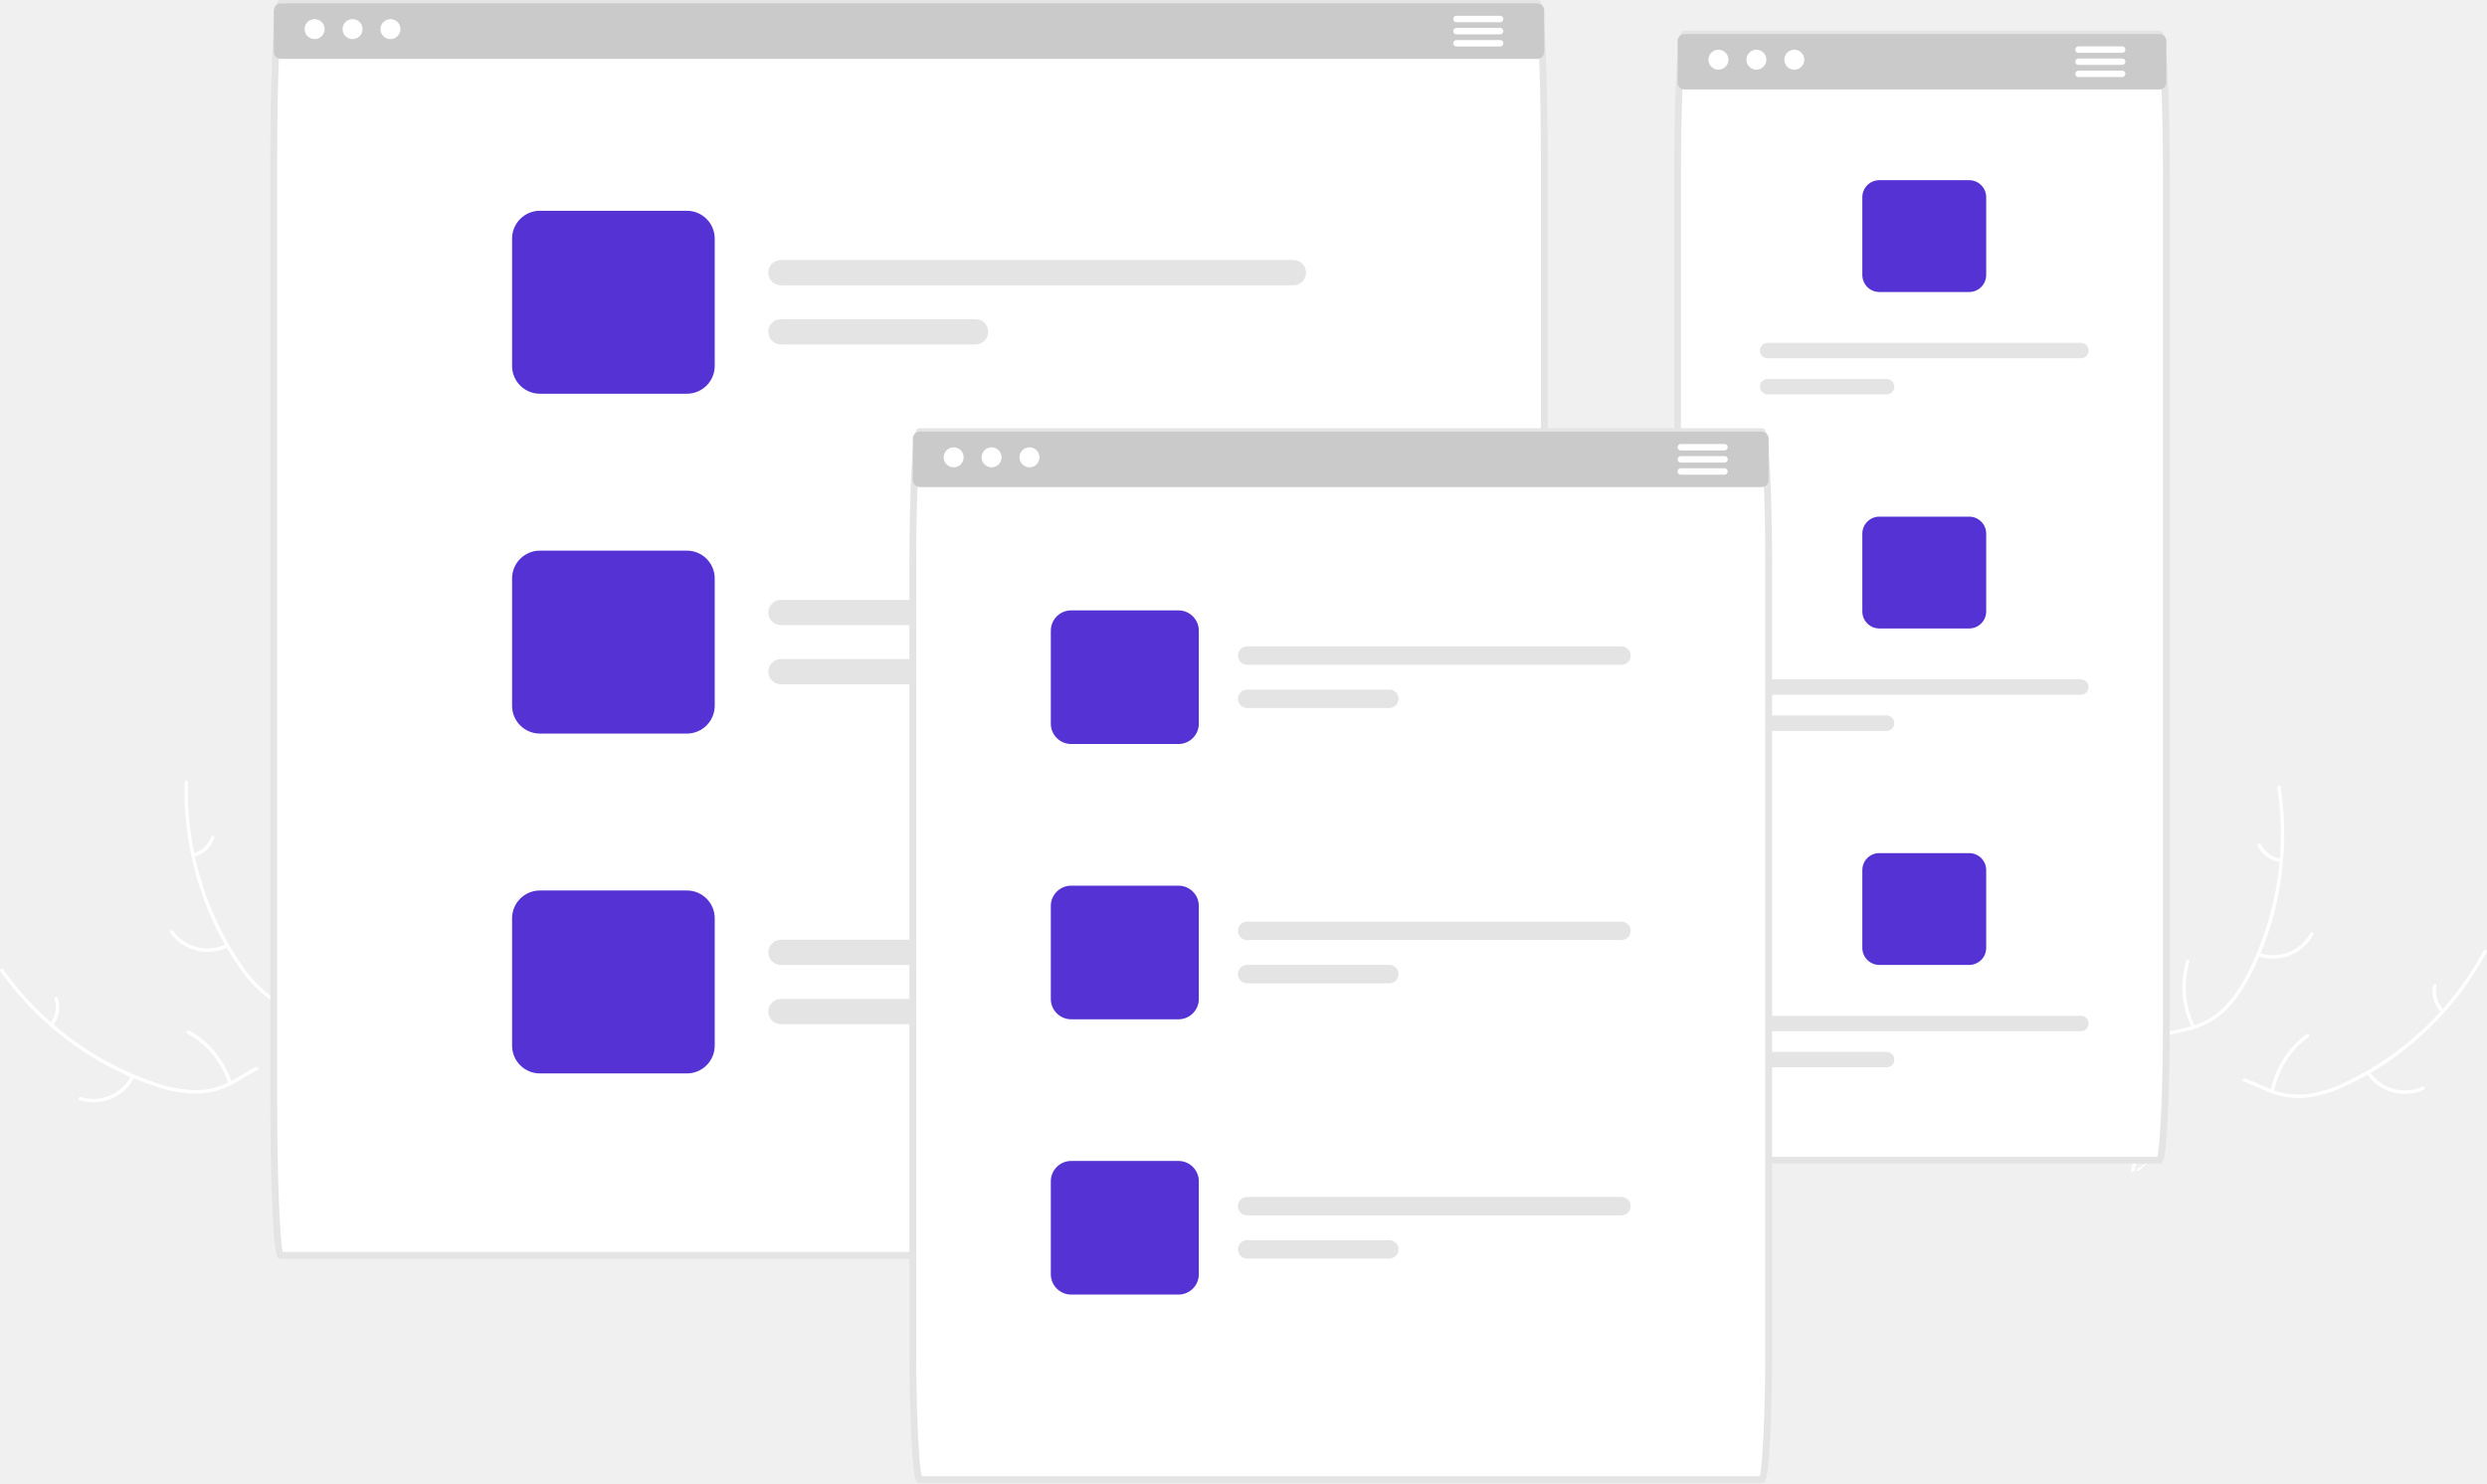
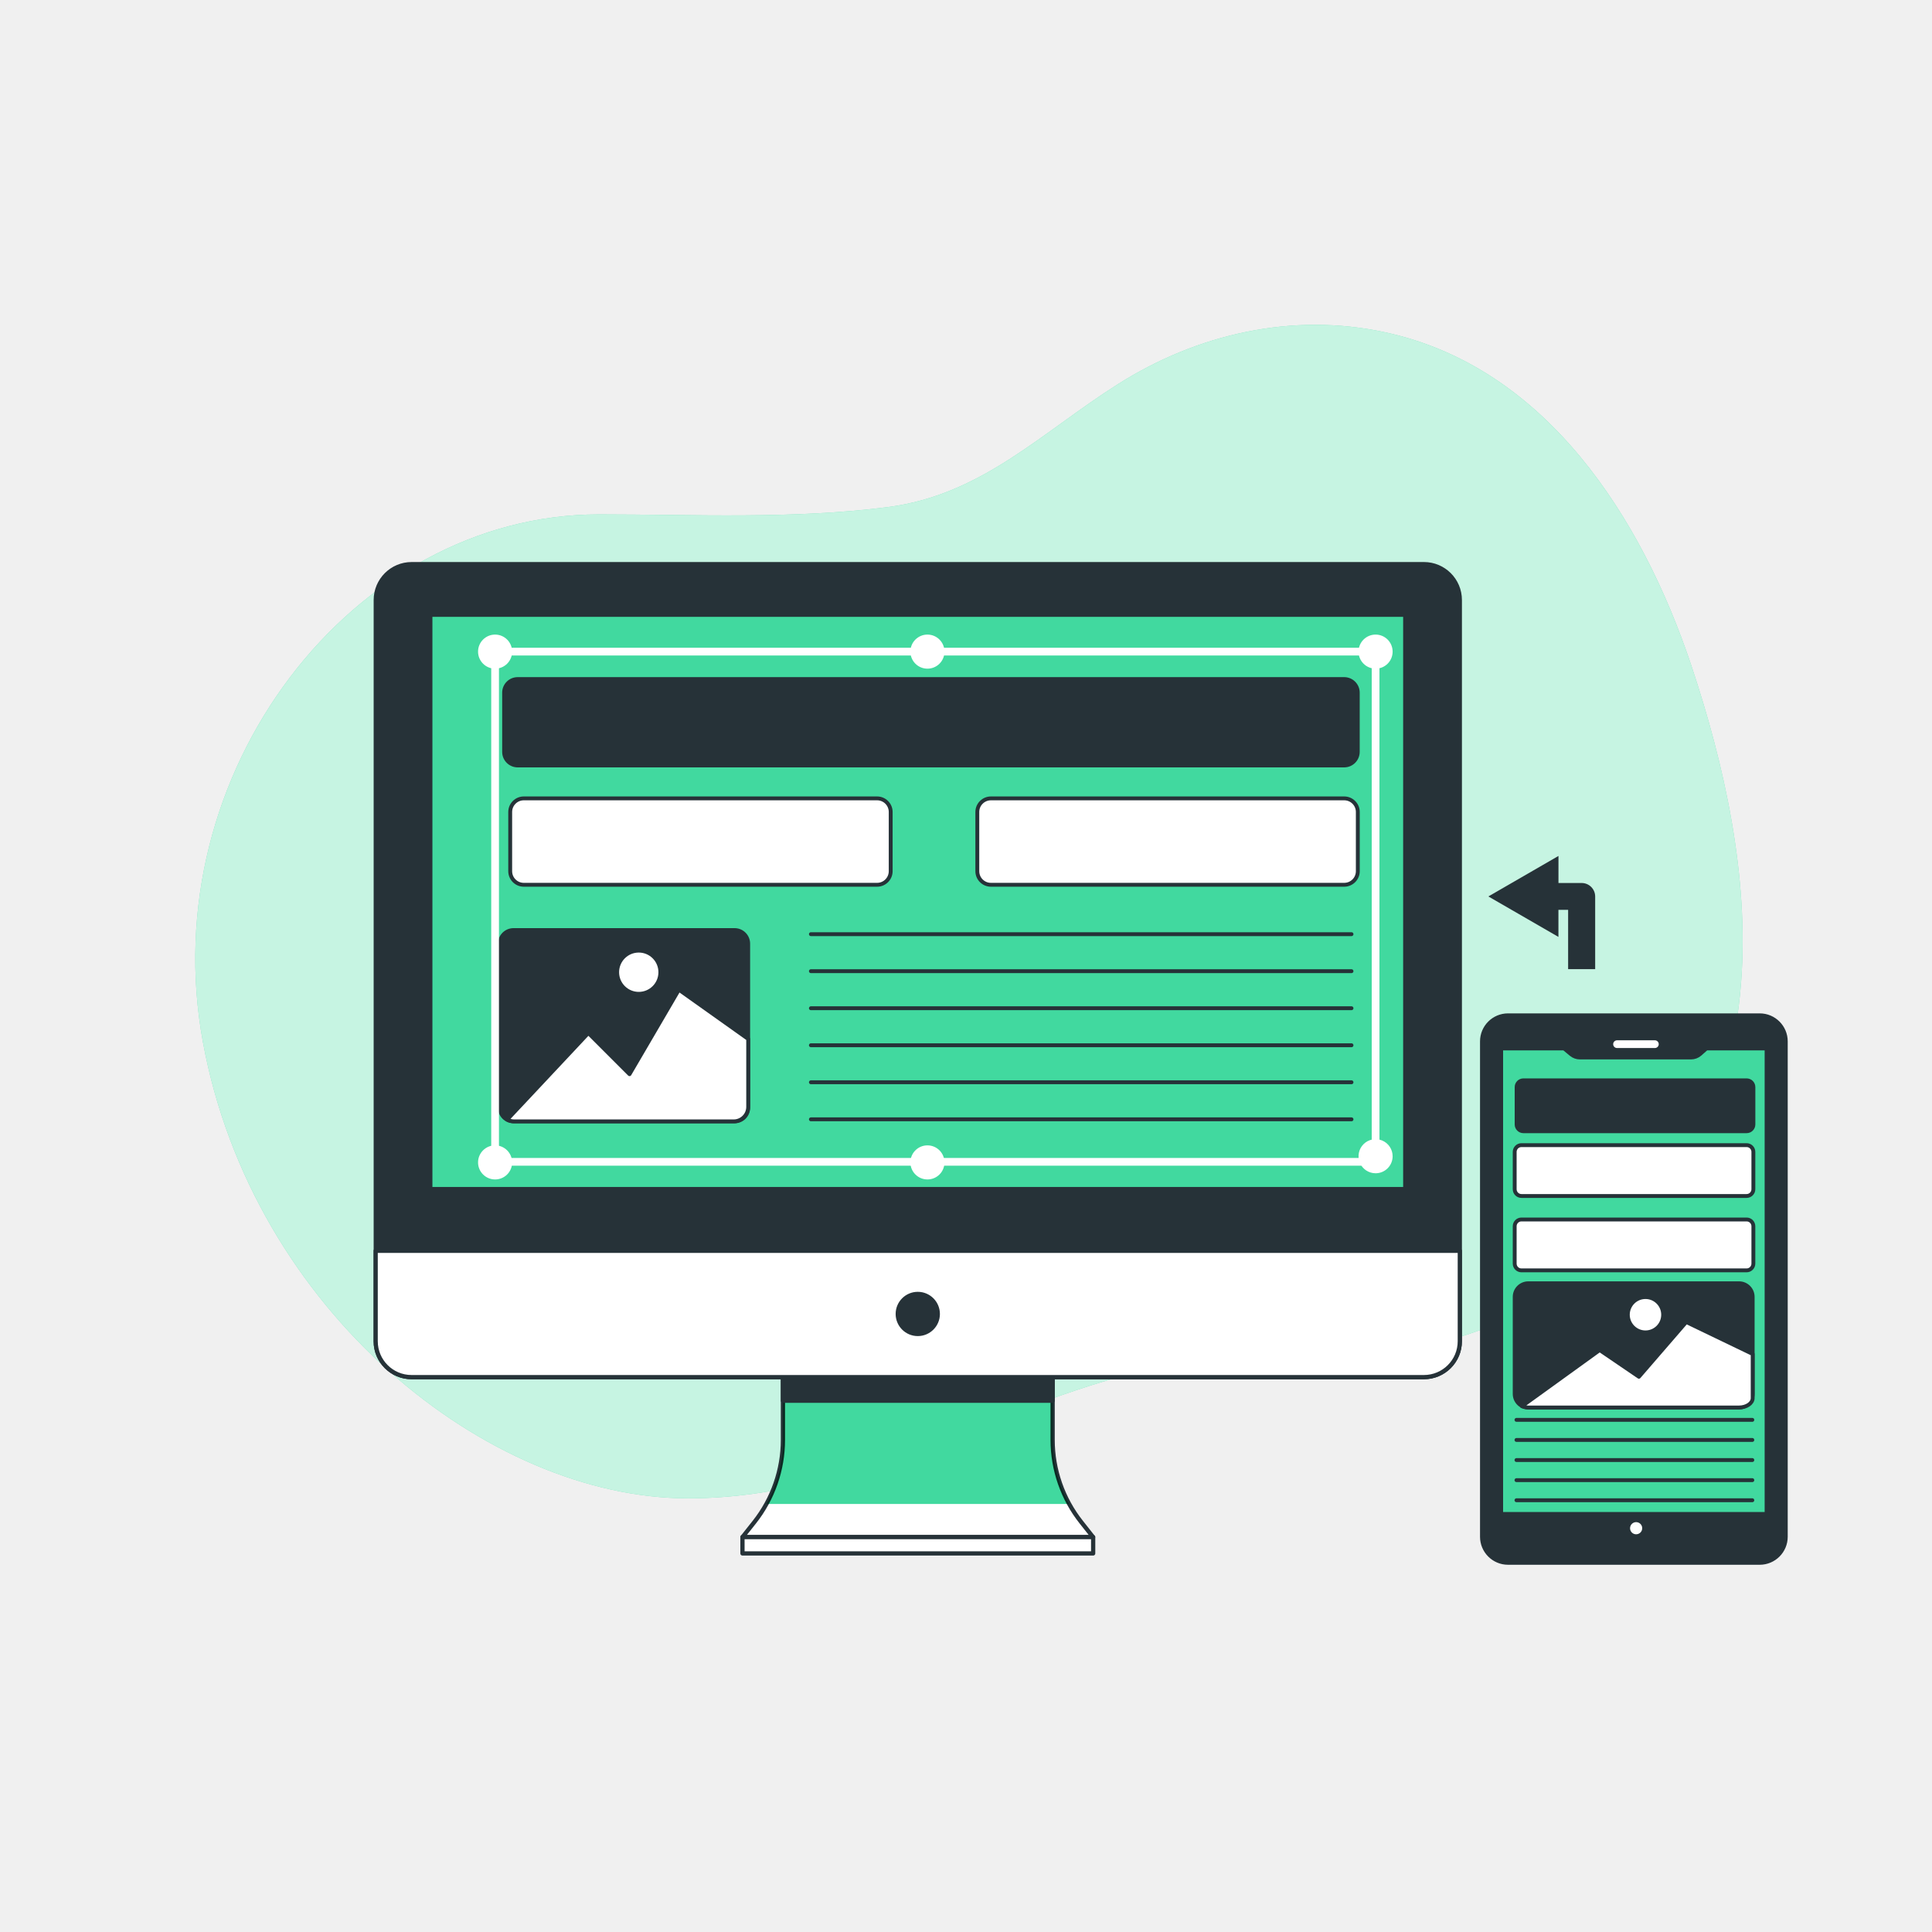
- <svg xmlns="http://www.w3.org/2000/svg" data-name="Layer 1" width="731.662" height="436.38" viewBox="0 0 731.662 436.38">
-   <path d="M277.281,566.582c-21.535-7.834-40.23-26.574-42.601-49.367a105.583,105.583,0,0,0,70.661,16.18c9.531-1.236,20.003-3.603,28.159,1.481,5.075,3.163,8.226,8.78,9.671,14.583,1.445,5.803,1.38,11.861,1.306,17.841l.671,1.334C322.652,573,298.816,574.416,277.281,566.582Z" transform="translate(-234.1692 -231.8101)" fill="#f0f0f0" />
-   <path d="M235.147,517.101a90.245,90.245,0,0,0,44.499,33.208,38.862,38.862,0,0,0,11.96,2.286,22.289,22.289,0,0,0,11.315-3.096c3.234-1.823,6.331-4.061,9.951-5.066a13.648,13.648,0,0,1,11.009,1.838c4.061,2.549,6.963,6.406,9.67,10.276,3.006,4.297,6.06,8.807,10.752,11.416.569.316.045,1.18-.523.864-8.164-4.538-11.186-14.165-18.135-20.017-3.242-2.731-7.327-4.501-11.612-3.619-3.747.772-6.942,3.078-10.201,4.951a23.784,23.784,0,0,1-10.951,3.439,35.927,35.927,0,0,1-12.004-1.818,87.554,87.554,0,0,1-24.508-12.173,91.845,91.845,0,0,1-22.111-22.007c-.375-.529.515-1.008.888-.482Z" transform="translate(-234.1692 -231.8101)" fill="#fff" />
-   <path d="M273.749,548.68a13.54,13.54,0,0,1-16.126,6.879c-.62-.195-.346-1.167.274-.972a12.537,12.537,0,0,0,14.988-6.43c.288-.583,1.15-.057.864.523Z" transform="translate(-234.1692 -231.8101)" fill="#fff" />
-   <path d="M301.403,550.64a26.097,26.097,0,0,0-12.048-14.715c-.567-.318-.044-1.182.523-.864a27.144,27.144,0,0,1,12.506,15.338c.199.62-.783.858-.981.241Z" transform="translate(-234.1692 -231.8101)" fill="#fff" />
-   <path d="M248.941,532.87a7.664,7.664,0,0,0,1.262-7.162c-.207-.617.776-.855.981-.241a8.588,8.588,0,0,1-1.379,7.926.522.522,0,0,1-.693.171.508.508,0,0,1-.171-.693Z" transform="translate(-234.1692 -231.8101)" fill="#fff" />
-   <path d="M289.032,461.845c.14.382.28.764.428,1.148a100.932,100.932,0,0,0,6.94,14.829c.204.37.416.743.63,1.106a106.405,106.405,0,0,0,25.675,29.588,103.332,103.332,0,0,0,13.011,8.787c6.289,3.583,13.393,6.968,17.995,12.263a17.726,17.726,0,0,1,1.353,1.727l-8.342,36.418c-.06.073-.113.149-.173.222l-.267,1.469c-.244-.117-.495-.244-.739-.362-.142-.068-.282-.143-.424-.211-.094-.048-.188-.096-.276-.133-.031-.016-.063-.032-.086-.046-.088-.038-.165-.082-.244-.117q-2.105-1.059-4.203-2.152c-.008-.002-.008-.002-.015-.012a151.935,151.935,0,0,1-29.866-19.958c-.269-.237-.547-.475-.813-.728a98.602,98.602,0,0,1-11.118-11.633,87.173,87.173,0,0,1-5.177-7.141,72.487,72.487,0,0,1-9.195-20.715c-3.905-14.642-3.083-30.369,4.327-43.363C288.646,462.5,288.834,462.175,289.032,461.845Z" transform="translate(-234.1692 -231.8101)" fill="#f0f0f0" />
-   <path d="M289.476,462.033A90.245,90.245,0,0,0,305.012,515.339a38.863,38.863,0,0,0,8.173,9.026,22.289,22.289,0,0,0,10.898,4.341c3.679.492,7.5.569,10.996,1.946a13.648,13.648,0,0,1,7.684,8.096c1.707,4.48,1.703,9.307,1.534,14.027-.187,5.24-.464,10.681,1.712,15.588.264.595-.674.969-.938.375-3.786-8.539-.404-18.045-2.428-26.901-.945-4.132-3.141-8.005-7.093-9.881-3.456-1.64-7.396-1.723-11.126-2.188a23.785,23.785,0,0,1-10.814-3.847,35.928,35.928,0,0,1-8.49-8.678,87.554,87.554,0,0,1-12.239-24.475,91.845,91.845,0,0,1-4.404-30.884c.019-.648,1.018-.495.999.149Z" transform="translate(-234.1692 -231.8101)" fill="#fff" />
-   <path d="M301.285,510.487a13.54,13.54,0,0,1-17.018-4.216c-.378-.529.426-1.141.804-.611a12.537,12.537,0,0,0,15.838,3.89c.581-.292.952.647.375.938Z" transform="translate(-234.1692 -231.8101)" fill="#fff" />
-   <path d="M322.185,528.702a26.097,26.097,0,0,0-.76-19.003c-.262-.596.676-.97.938-.375a27.144,27.144,0,0,1,.751,19.776c-.215.615-1.142.214-.928-.398Z" transform="translate(-234.1692 -231.8101)" fill="#fff" />
-   <path d="M290.996,482.928a7.664,7.664,0,0,0,5.32-4.958c.207-.617,1.134-.215.928.398a8.588,8.588,0,0,1-5.873,5.498.522.522,0,0,1-.656-.281.508.508,0,0,1,.281-.656Z" transform="translate(-234.1692 -231.8101)" fill="#fff" />
-   <path d="M929.098,565.83c20.409-10.422,36.658-31.318,36.21-54.229A105.583,105.583,0,0,1,897.171,536.343c-9.611-.055-20.294-1.117-27.764,4.931-4.648,3.763-7.084,9.724-7.805,15.661-.721,5.937.088,11.94.897,17.866l-.502,1.406C884.859,577.776,908.689,576.252,929.098,565.83Z" transform="translate(-234.1692 -231.8101)" fill="#f0f0f0" />
-   <path d="M964.83,511.545a90.245,90.245,0,0,1-40.079,38.426,38.863,38.863,0,0,1-11.588,3.739,22.289,22.289,0,0,1-11.61-1.681c-3.433-1.411-6.782-3.253-10.499-3.805a13.648,13.648,0,0,0-10.7,3.177c-3.716,3.029-6.123,7.213-8.334,11.386-2.455,4.634-4.931,9.485-9.267,12.651-.525.384.1,1.176.625.793,7.544-5.507,9.36-15.432,15.537-22.094,2.882-3.109,6.719-5.367,11.08-5.019,3.813.305,7.268,2.201,10.732,3.66a23.784,23.784,0,0,0,11.291,2.067,35.928,35.928,0,0,0,11.689-3.279,87.554,87.554,0,0,0,22.825-15.094,91.845,91.845,0,0,0,19.238-24.558c.307-.571-.635-.937-.94-.37Z" transform="translate(-234.1692 -231.8101)" fill="#fff" />
-   <path d="M930.403,547.629a13.54,13.54,0,0,0,16.85,4.845c.591-.27.2-1.201-.392-.931a12.537,12.537,0,0,1-15.664-4.539c-.357-.543-1.148.085-.793.625Z" transform="translate(-234.1692 -231.8101)" fill="#fff" />
-   <path d="M903.199,552.974a26.097,26.097,0,0,1,10.148-16.085c.524-.385-.102-1.178-.625-.793a27.144,27.144,0,0,0-10.526,16.759c-.121.64.883.755,1.003.119Z" transform="translate(-234.1692 -231.8101)" fill="#fff" />
-   <path d="M953.079,528.89a7.664,7.664,0,0,1-2.133-6.952c.129-.638-.875-.753-1.003-.119a8.588,8.588,0,0,0,2.343,7.697.522.522,0,0,0,.709.084.508.508,0,0,0,.084-.709Z" transform="translate(-234.1692 -231.8101)" fill="#fff" />
-   <path d="M904.561,463.331c-.092.396-.184.792-.284,1.192a100.932,100.932,0,0,1-5.064,15.57c-.157.393-.321.788-.489,1.175a106.405,106.405,0,0,1-21.844,32.52,103.332,103.332,0,0,1-11.832,10.32c-5.801,4.329-12.435,8.561-16.351,14.382a17.728,17.728,0,0,0-1.131,1.88l12.755,35.117c.069.065.13.134.199.199l.445,1.425c.228-.147.461-.303.689-.45.133-.084.262-.177.395-.261.087-.059.175-.118.257-.166.029-.019.058-.039.079-.056.082-.048.154-.101.228-.147q1.959-1.31,3.907-2.652c.008-.003.008-.003.013-.014a151.936,151.936,0,0,0,27.186-23.478c.238-.268.485-.539.717-.823a98.603,98.603,0,0,0,9.603-12.911,87.168,87.168,0,0,0,4.26-7.723,72.487,72.487,0,0,0,6.579-21.688c2.075-15.01-.673-30.518-9.624-42.503C905.025,463.934,904.798,463.635,904.561,463.331Z" transform="translate(-234.1692 -231.8101)" fill="#f0f0f0" />
-   <path d="M904.144,463.572a90.245,90.245,0,0,1-8.866,54.812,38.863,38.863,0,0,1-7.002,9.962,22.289,22.289,0,0,1-10.282,5.648c-3.591.94-7.373,1.486-10.673,3.283a13.648,13.648,0,0,0-6.631,8.979c-1.144,4.656-.546,9.446.201,14.109.83,5.178,1.773,10.543.217,15.681-.189.623.788.879.977.257,2.708-8.939-1.817-17.957-.897-26.995.43-4.217,2.133-8.331,5.825-10.678,3.229-2.052,7.128-2.619,10.772-3.539a23.784,23.784,0,0,0,10.259-5.147,35.928,35.928,0,0,0,7.359-9.656,87.554,87.554,0,0,0,9.137-25.794,91.845,91.845,0,0,0,.575-31.191c-.099-.641-1.071-.366-.973.271Z" transform="translate(-234.1692 -231.8101)" fill="#fff" />
-   <path d="M898.381,513.111a13.54,13.54,0,0,0,16.371-6.276c.31-.571-.563-1.08-.873-.508a12.537,12.537,0,0,1-15.24,5.807c-.612-.218-.866.759-.257.977Z" transform="translate(-234.1692 -231.8101)" fill="#fff" />
-   <path d="M879.878,533.757a26.097,26.097,0,0,1-1.581-18.953c.186-.623-.791-.88-.977-.257a27.144,27.144,0,0,0,1.685,19.719c.289.584,1.159.072.872-.509Z" transform="translate(-234.1692 -231.8101)" fill="#fff" />
-   <path d="M905.204,484.496a7.664,7.664,0,0,1-5.889-4.267c-.281-.587-1.152-.074-.872.509a8.588,8.588,0,0,0,6.504,4.735.522.522,0,0,0,.617-.36.508.508,0,0,0-.36-.617Z" transform="translate(-234.1692 -231.8101)" fill="#fff" />
-   <path d="M871.498,246.81h-143.79v9.25a2.04,2.04,0,0,0,.46,1.3c-.29,7.23-.46,16.46-.46,26.49v247.3c0,23.18.93,42.04,2.07,42.04h139.65c1.14,0,2.07-18.86,2.07-42.04v-247.3c0-10.03-.17-19.26-.46-26.49a2.039,2.039,0,0,0,.46-1.3Z" transform="translate(-234.1692 -231.8101)" fill="#fff" />
-   <path d="M869.429,574.19H729.779c-1.088,0-1.807,0-2.461-13.278-.393-7.968-.609-18.538-.609-29.762V283.85c0-9.694.164-19.116.461-26.53.186-4.452.399-8.018.633-10.6.459-5.056.896-5.91,1.976-5.91h139.65c1.079,0,1.516.854,1.976,5.91.235,2.592.448,6.158.633,10.598l0.0.002c.297,7.407.461,16.829.461,26.53V531.15c0,11.224-.216,21.794-.609,29.762C871.236,574.19,870.517,574.19,869.429,574.19Zm-139.082-2H868.86c.724-2.733,1.638-17.57,1.638-41.04V283.85c0-9.675-.163-19.068-.459-26.448h-0c-.184-4.408-.395-7.941-.626-10.501a28.884,28.884,0,0,0-.562-4.09H730.356a28.896,28.896,0,0,0-.562,4.09c-.231,2.55-.442,6.083-.627,10.501-.296,7.387-.459,16.78-.459,26.448V531.15C728.708,554.619,729.623,569.457,730.347,572.19Z" transform="translate(-234.1692 -231.8101)" fill="#e4e4e4" />
-   <path d="M869.429,241.81H729.779a2.074,2.074,0,0,0-2.07,2.07v12.18a2.04,2.04,0,0,0,.46,1.3,2.079,2.079,0,0,0,1.61.77h139.65a2.08,2.08,0,0,0,1.61-.77,2.039,2.039,0,0,0,.46-1.3v-12.18A2.074,2.074,0,0,0,869.429,241.81Z" transform="translate(-234.1692 -231.8101)" fill="#cacaca" />
-   <circle id="b800b2fc-3bcc-4a40-9972-a80335d602c8" data-name="Ellipse 90" cx="505.559" cy="17.565" r="2.94" fill="#fff" />
-   <circle id="fa63cc97-e384-451c-9b8c-3b6845b8b0f6" data-name="Ellipse 91" cx="516.717" cy="17.565" r="2.94" fill="#fff" />
-   <circle id="beaeadfc-8efd-4e6c-adaf-945ac9d4d623" data-name="Ellipse 92" cx="527.875" cy="17.565" r="2.94" fill="#fff" />
-   <path d="M858.498,245.45H845.648a.956.956,0,0,0-.95.95.801.801,0,0,0,.1.41.943.943,0,0,0,.85.54h12.85a.948.948,0,0,0,.86-.54.914.914,0,0,0,.09-.41A.95.95,0,0,0,858.498,245.45Z" transform="translate(-234.1692 -231.8101)" fill="#fff" />
-   <path d="M858.498,249.02H845.648a.95.95,0,0,0,0,1.9h12.85a.95.95,0,1,0,0-1.9Z" transform="translate(-234.1692 -231.8101)" fill="#fff" />
-   <path d="M858.498,252.59H845.648a.95.95,0,0,0,0,1.9h12.85a.95.95,0,1,0,0-1.9Z" transform="translate(-234.1692 -231.8101)" fill="#fff" />
-   <path d="M813.498,284.83H787.058a5.002,5.002,0,0,0-5,5v22.9a5.008,5.008,0,0,0,5,5h26.44a5.015,5.015,0,0,0,5-5v-22.9A5.008,5.008,0,0,0,813.498,284.83Z" transform="translate(-234.1692 -231.8101)" fill="#5432D3" />
-   <path d="M846.349,332.69h-92.15a2.27,2.27,0,1,0,0,4.54h92.15a2.27,2.27,0,1,0,0-4.54Z" transform="translate(-234.1692 -231.8101)" fill="#e4e4e4" />
-   <path d="M789.199,343.33h-35a2.27,2.27,0,1,0,0,4.54h35a2.27,2.27,0,1,0,0-4.54Z" transform="translate(-234.1692 -231.8101)" fill="#e4e4e4" />
-   <path d="M813.498,383.83H787.058a5.002,5.002,0,0,0-5,5v22.9a5.008,5.008,0,0,0,5,5h26.44a5.015,5.015,0,0,0,5-5v-22.9A5.008,5.008,0,0,0,813.498,383.83Z" transform="translate(-234.1692 -231.8101)" fill="#5432D3" />
-   <path d="M846.349,431.69h-92.15a2.27,2.27,0,1,0,0,4.54h92.15a2.27,2.27,0,1,0,0-4.54Z" transform="translate(-234.1692 -231.8101)" fill="#e4e4e4" />
-   <path d="M789.199,442.33h-35a2.27,2.27,0,1,0,0,4.54h35a2.27,2.27,0,1,0,0-4.54Z" transform="translate(-234.1692 -231.8101)" fill="#e4e4e4" />
-   <path d="M813.498,482.83H787.058a5.002,5.002,0,0,0-5,5v22.9a5.008,5.008,0,0,0,5,5h26.44a5.015,5.015,0,0,0,5-5v-22.9A5.008,5.008,0,0,0,813.498,482.83Z" transform="translate(-234.1692 -231.8101)" fill="#5432D3" />
-   <path d="M846.349,530.69h-92.15a2.27,2.27,0,1,0,0,4.54h92.15a2.27,2.27,0,1,0,0-4.54Z" transform="translate(-234.1692 -231.8101)" fill="#e4e4e4" />
-   <path d="M789.199,541.33h-35a2.27,2.27,0,1,0,0,4.54h35a2.27,2.27,0,1,0,0-4.54Z" transform="translate(-234.1692 -231.8101)" fill="#e4e4e4" />
-   <path d="M688.498,234.88a2.074,2.074,0,0,0-2.07-2.07H316.779a2.074,2.074,0,0,0-2.07,2.07v12.18a2.017,2.017,0,0,0,.53,1.37c-.33,8.27-.53,19.17-.53,31.11v274.91c0,25.78.93,46.74,2.07,46.74h369.65c1.14,0,2.07-20.96,2.07-46.74v-274.91c0-11.94-.2-22.84-.53-31.11a2.016,2.016,0,0,0,.53-1.37Z" transform="translate(-234.1692 -231.8101)" fill="#fff" />
-   <path d="M686.429,602.19H316.779c-1.13,0-1.812,0-2.462-14.658-.392-8.855-.609-20.604-.609-33.082V279.54c0-11.507.189-22.57.531-31.15.657-16.58,1.406-16.58,2.539-16.58h369.65c1.133,0,1.882.003,2.539,16.58h0c.342,8.572.531,19.635.531,31.15V554.45c0,12.479-.216,24.228-.608,33.082C688.241,602.19,687.558,602.19,686.429,602.19Zm-369.066-2H685.845c.818-3.135,1.654-20.74,1.654-45.74V279.54c0-11.489-.188-22.524-.529-31.07v-0c-.416-10.503-.903-13.7-1.135-14.66H317.373c-.233.96-.719,4.156-1.135,14.66-.341,8.555-.529,19.589-.529,31.07V554.45C315.708,579.45,316.544,597.054,317.362,600.19Z" transform="translate(-234.1692 -231.8101)" fill="#e4e4e4" />
-   <path d="M686.429,232.81H316.779a2.074,2.074,0,0,0-2.07,2.07v12.18a2.017,2.017,0,0,0,.53,1.37,2.051,2.051,0,0,0,1.54.7h369.65a2.051,2.051,0,0,0,1.54-.7,2.016,2.016,0,0,0,.53-1.37v-12.18A2.074,2.074,0,0,0,686.429,232.81Z" transform="translate(-234.1692 -231.8101)" fill="#cacaca" />
-   <circle id="b7005a6f-2f7f-4001-b097-d8b6c117468f" data-name="Ellipse 90" cx="92.559" cy="8.565" r="2.94" fill="#fff" />
-   <circle id="a0adf4f5-8105-4330-a35a-c3adb8f4e7bc" data-name="Ellipse 91" cx="103.717" cy="8.565" r="2.94" fill="#fff" />
-   <circle id="a64b73a5-7207-44c1-bcaf-f99ab7b9c6dc" data-name="Ellipse 92" cx="114.875" cy="8.565" r="2.94" fill="#fff" />
-   <path d="M675.498,236.45H662.648a.95.95,0,0,0,0,1.9h12.85a.95.95,0,1,0,0-1.9Z" transform="translate(-234.1692 -231.8101)" fill="#fff" />
-   <path d="M675.498,240.02H662.648a.95.95,0,0,0,0,1.9h12.85a.95.95,0,1,0,0-1.9Z" transform="translate(-234.1692 -231.8101)" fill="#fff" />
-   <path d="M675.498,243.59H662.648a.95.95,0,0,0,0,1.9h12.85a.95.95,0,1,0,0-1.9Z" transform="translate(-234.1692 -231.8101)" fill="#fff" />
-   <path d="M436.259,293.83H392.998a8.19,8.19,0,0,0-8.18,8.18v37.47a8.19,8.19,0,0,0,8.18,8.18h43.26a8.19,8.19,0,0,0,8.18-8.18V302.01A8.19,8.19,0,0,0,436.259,293.83Z" transform="translate(-234.1692 -231.8101)" fill="#5432D3" />
-   <path d="M614.688,308.32H463.909a3.715,3.715,0,0,0,0,7.43H614.688a3.715,3.715,0,0,0,0-7.43Z" transform="translate(-234.1692 -231.8101)" fill="#e4e4e4" />
-   <path d="M521.179,325.73h-57.27a3.715,3.715,0,0,0,0,7.43h57.27a3.715,3.715,0,0,0,0-7.43Z" transform="translate(-234.1692 -231.8101)" fill="#e4e4e4" />
-   <path d="M436.259,393.83H392.998a8.19,8.19,0,0,0-8.18,8.18v37.47a8.19,8.19,0,0,0,8.18,8.18h43.26a8.19,8.19,0,0,0,8.18-8.18V402.01A8.19,8.19,0,0,0,436.259,393.83Z" transform="translate(-234.1692 -231.8101)" fill="#5432D3" />
-   <path d="M614.688,408.32H463.909a3.715,3.715,0,0,0,0,7.43H614.688a3.715,3.715,0,0,0,0-7.43Z" transform="translate(-234.1692 -231.8101)" fill="#e4e4e4" />
-   <path d="M521.179,425.73h-57.27a3.715,3.715,0,0,0,0,7.43h57.27a3.715,3.715,0,0,0,0-7.43Z" transform="translate(-234.1692 -231.8101)" fill="#e4e4e4" />
-   <path d="M436.259,493.83H392.998a8.19,8.19,0,0,0-8.18,8.18v37.47a8.19,8.19,0,0,0,8.18,8.18h43.26a8.19,8.19,0,0,0,8.18-8.18V502.01A8.19,8.19,0,0,0,436.259,493.83Z" transform="translate(-234.1692 -231.8101)" fill="#5432D3" />
-   <path d="M614.688,508.32H463.909a3.715,3.715,0,0,0,0,7.43H614.688a3.715,3.715,0,0,0,0-7.43Z" transform="translate(-234.1692 -231.8101)" fill="#e4e4e4" />
-   <path d="M521.179,525.73h-57.27a3.715,3.715,0,0,0,0,7.43h57.27a3.715,3.715,0,0,0,0-7.43Z" transform="translate(-234.1692 -231.8101)" fill="#e4e4e4" />
-   <path d="M752.431,667.19H504.783c-1.142,0-2.071-17.549-2.071-39.123v-230.134c0-21.574.929-39.123,2.071-39.123H752.431c1.142,0,2.071,17.549,2.071,39.123v230.134C754.502,649.64,753.573,667.19,752.431,667.19Z" transform="translate(-234.1692 -231.8101)" fill="#fff" />
-   <path d="M752.432,668.19H504.783c-1.048,0-1.805,0-2.462-12.418-.393-7.415-.609-17.254-.609-27.705V397.933c0-10.451.216-20.29.609-27.705.657-12.419,1.414-12.419,2.462-12.419H752.432c1.048,0,1.805,0,2.462,12.419.393,7.415.609,17.254.609,27.705V628.066c0,10.451-.216,20.29-.609,27.705C754.236,668.19,753.479,668.19,752.432,668.19Zm-247.095-2h246.542c.718-2.591,1.624-16.394,1.624-38.124V397.933c0-21.73-.906-35.533-1.624-38.124h-246.542c-.718,2.591-1.624,16.394-1.624,38.124V628.066C503.712,649.796,504.618,663.599,505.336,666.19Z" transform="translate(-234.1692 -231.8101)" fill="#e4e4e4" />
-   <path d="M752.431,375.13H504.783a2.073,2.073,0,0,1-2.071-2.071V360.88a2.073,2.073,0,0,1,2.071-2.071H752.431a2.073,2.073,0,0,1,2.071,2.071v12.179A2.073,2.073,0,0,1,752.431,375.13Z" transform="translate(-234.1692 -231.8101)" fill="#cacaca" />
-   <circle id="a9432236-99f6-4733-9920-e312ad95354d" data-name="Ellipse 90" cx="280.559" cy="134.565" r="2.94" fill="#fff" />
-   <circle id="fc8d1cb9-e477-4d66-a241-a00170356ca4" data-name="Ellipse 91" cx="291.717" cy="134.565" r="2.94" fill="#fff" />
-   <circle id="bc1189a4-69b8-41a6-80e2-1e52c3b8abfb" data-name="Ellipse 92" cx="302.875" cy="134.565" r="2.94" fill="#fff" />
-   <path d="M741.499,364.352H728.65a.952.952,0,0,1,0-1.904h12.849a.952.952,0,0,1,0,1.904Z" transform="translate(-234.1692 -231.8101)" fill="#fff" />
-   <path d="M741.499,367.921H728.65a.952.952,0,0,1,0-1.903h12.849a.952.952,0,1,1,0,1.903Z" transform="translate(-234.1692 -231.8101)" fill="#fff" />
-   <path d="M741.499,371.49H728.65a.952.952,0,0,1,0-1.904h12.849a.952.952,0,0,1,0,1.904Z" transform="translate(-234.1692 -231.8101)" fill="#fff" />
-   <path d="M580.882,450.727H549.289a5.981,5.981,0,0,1-5.975-5.975V417.389a5.981,5.981,0,0,1,5.975-5.975h31.593a5.981,5.981,0,0,1,5.975,5.975V444.752A5.981,5.981,0,0,1,580.882,450.727Z" transform="translate(-234.1692 -231.8101)" fill="#5432D3" />
-   <path d="M711.187,427.426H601.077a2.712,2.712,0,0,1,0-5.425H711.187a2.712,2.712,0,0,1,0,5.425Z" transform="translate(-234.1692 -231.8101)" fill="#e4e4e4" />
-   <path d="M642.898,440.14H601.077a2.712,2.712,0,1,1,0-5.425h41.822a2.712,2.712,0,1,1,0,5.425Z" transform="translate(-234.1692 -231.8101)" fill="#e4e4e4" />
-   <path d="M580.882,531.727H549.289a5.981,5.981,0,0,1-5.975-5.975V498.389a5.981,5.981,0,0,1,5.975-5.975h31.593a5.981,5.981,0,0,1,5.975,5.975V525.752A5.981,5.981,0,0,1,580.882,531.727Z" transform="translate(-234.1692 -231.8101)" fill="#5432D3" />
-   <path d="M711.187,508.426H601.077a2.712,2.712,0,0,1,0-5.425H711.187a2.712,2.712,0,0,1,0,5.425Z" transform="translate(-234.1692 -231.8101)" fill="#e4e4e4" />
-   <path d="M642.898,521.14H601.077a2.712,2.712,0,1,1,0-5.425h41.822a2.712,2.712,0,1,1,0,5.425Z" transform="translate(-234.1692 -231.8101)" fill="#e4e4e4" />
-   <path d="M580.882,612.727H549.289a5.981,5.981,0,0,1-5.975-5.975V579.389a5.981,5.981,0,0,1,5.975-5.975h31.593a5.981,5.981,0,0,1,5.975,5.975V606.752A5.981,5.981,0,0,1,580.882,612.727Z" transform="translate(-234.1692 -231.8101)" fill="#5432D3" />
-   <path d="M711.187,589.426H601.077a2.712,2.712,0,1,1,0-5.425H711.187a2.712,2.712,0,1,1,0,5.425Z" transform="translate(-234.1692 -231.8101)" fill="#e4e4e4" />
-   <path d="M642.898,602.14H601.077a2.712,2.712,0,1,1,0-5.425h41.822a2.712,2.712,0,1,1,0,5.425Z" transform="translate(-234.1692 -231.8101)" fill="#e4e4e4" />
+ <svg xmlns="http://www.w3.org/2000/svg" viewBox="0 0 500 500">
+   <defs>
+     <clipPath id="freepik--clip-path--inject-1--inject-49">
+       <path d="M123.3,226.88s-1.69-8.95-1.69-12.09,6-22.74,6-22.74-4.69-6.76-5.08-7.26,0-1.45,1-.72a10.68,10.68,0,0,1,1.93,2.18l-2.66-5.33s0-1.29.92-1,3.19,4.44,3.19,4.44l-2.66-6.05a1.09,1.09,0,0,1,1.68-.75c.77.43,2.92,4.87,2.92,4.87l-.73-4.6s1-1.61,1.94.48c.46,1,2.41,8,2.41,8l3.43-1.72a1.09,1.09,0,0,1,1.44.44h0a1.1,1.1,0,0,1-.24,1.38c-.91.76-2.43,2.06-2.93,2.56a36.41,36.41,0,0,0-2.42,3.14l-1.22,23.24,1.22,10.62Z" style="fill:#fff;stroke:#263238;stroke-linecap:round;stroke-linejoin:round" />
+     </clipPath>
+     <clipPath id="freepik--clip-path-2--inject-1--inject-49">
+       <path d="M136.32,256.28s8.77,9.13,9.06,10.79-20.67,28.7-23.84,31.35-9.74,9.23-9.74,9.23l-19-10.53S115.7,262.3,117,259.4s5-10.91,5-10.91.07-10.21-.43-18.17.3-11.47.72-12.66,4.09-2.1,6.79-1.58,2.37.84,2.37.84,3,14.85,3.14,15.58S136.32,256.28,136.32,256.28Z" style="fill:#fff;stroke:#263238;stroke-linecap:round;stroke-linejoin:round" />
+     </clipPath>
+     <clipPath id="freepik--clip-path-3--inject-1--inject-49">
+       <path d="M128.87,277.22s5.78,9.4,8.52,14.82,6.36,13.39,9.53,13.85,5-4.23,5.18-5.95-2.37-5.06-3.42-12.11-3.3-20.76-3.3-20.76l-2.2-2.56" style="fill:#fff;stroke:#263238;stroke-linecap:round;stroke-linejoin:round" />
+     </clipPath>
+     <clipPath id="freepik--clip-path-4--inject-1--inject-49">
+       <path d="M132.39,221.89l-1-5s.34-.32-2.37-.84-8.39.07-8.82,1.26c-.25.72-1.15,2.89,1.22,5.56A14,14,0,0,1,132.39,221.89Z" style="fill:#fff;stroke:#263238;stroke-linecap:round;stroke-linejoin:round" />
+     </clipPath>
+   </defs>
+   <g id="freepik--background-simple--inject-1--inject-49">
+     <path d="M450.6,254.14c2.07-27.54-4.34-56.32-12.92-82C424.93,134.09,400.17,95,358.48,86c-24-5.2-48.5.37-69.11,13.39-19.82,12.53-35.28,28.71-59.64,31.85-24.65,3.17-49.94,1.89-74.72,1.89-63.7,0-115.4,66.93-102.48,136.64s73.86,118,125.56,118c46.45,0,84.67-27.87,128.8-35.36,21.88-3.71,43.85.68,65.51-4.88,25.16-6.46,48.83-21.88,62.77-44.21C444.68,288.16,449.3,271.39,450.6,254.14Z" style="fill:#41D99F" />
+     <path d="M450.6,254.14c2.07-27.54-4.34-56.32-12.92-82C424.93,134.09,400.17,95,358.48,86c-24-5.2-48.5.37-69.11,13.39-19.82,12.53-35.28,28.71-59.64,31.85-24.65,3.17-49.94,1.89-74.72,1.89-63.7,0-115.4,66.93-102.48,136.64s73.86,118,125.56,118c46.45,0,84.67-27.87,128.8-35.36,21.88-3.71,43.85.68,65.51-4.88,25.16-6.46,48.83-21.88,62.77-44.21C444.68,288.16,449.3,271.39,450.6,254.14Z" style="fill:#fff;opacity:0.7" />
+   </g>
+   <g id="freepik--device-2--inject-1--inject-49">
+     <rect x="383.53" y="262.76" width="78.63" height="141.7" rx="6.75" style="fill:#263238;stroke:#263238;stroke-miterlimit:10" />
+     <path d="M428.28,271.23h-9.79a1,1,0,0,1-1-1h0a1,1,0,0,1,1-1h9.79a1,1,0,0,1,1,1h0A1,1,0,0,1,428.28,271.23Z" style="fill:#fff" />
+     <path d="M457.19,391.8H388.5V271.34h16.28l1.83,1.52a3.58,3.58,0,0,0,2.28.82h28.72a3.58,3.58,0,0,0,2.36-.88l1.65-1.46h15.57Z" style="fill:#41D99F;stroke:#263238;stroke-linecap:round;stroke-linejoin:round" />
+     <path d="M425,395.51a1.57,1.57,0,1,0-1.57,1.56A1.56,1.56,0,0,0,425,395.51Z" style="fill:#fff" />
+     <line x1="453.5" y1="367.46" x2="392.46" y2="367.46" style="fill:none;stroke:#263238;stroke-linecap:round;stroke-linejoin:round" />
+     <line x1="453.5" y1="372.66" x2="392.46" y2="372.66" style="fill:none;stroke:#263238;stroke-linecap:round;stroke-linejoin:round" />
+     <line x1="453.5" y1="377.86" x2="392.46" y2="377.86" style="fill:none;stroke:#263238;stroke-linecap:round;stroke-linejoin:round" />
+     <line x1="453.5" y1="383.06" x2="392.46" y2="383.06" style="fill:none;stroke:#263238;stroke-linecap:round;stroke-linejoin:round" />
+     <line x1="453.5" y1="388.26" x2="392.46" y2="388.26" style="fill:none;stroke:#263238;stroke-linecap:round;stroke-linejoin:round" />
+     <rect x="392.5" y="279.59" width="61.28" height="13.17" rx="1.75" style="fill:#263238;stroke:#263238;stroke-linecap:round;stroke-linejoin:round" />
+     <rect x="392" y="296.36" width="61.77" height="13.16" rx="1.75" style="fill:#fff;stroke:#263238;stroke-linecap:round;stroke-linejoin:round" />
+     <rect x="392" y="315.6" width="61.77" height="13.17" rx="1.75" style="fill:#fff;stroke:#263238;stroke-linecap:round;stroke-linejoin:round" />
+     <rect x="392" y="332.11" width="61.59" height="32.15" rx="3.52" style="fill:#263238;stroke:#263238;stroke-linecap:round;stroke-linejoin:round" />
+     <path d="M430.42,340.25a4.57,4.57,0,1,0-4.57,4.57A4.57,4.57,0,0,0,430.42,340.25Z" style="fill:#fff;stroke:#263238;stroke-linecap:round;stroke-linejoin:round" />
+     <path d="M395.59,364.26H450c2,0,3.59-1.09,3.59-2.43V350.41l-17.19-8.27-12.25,14.17L414,349.4l-20.13,14.53A4.81,4.81,0,0,0,395.59,364.26Z" style="fill:#fff;stroke:#263238;stroke-linecap:round;stroke-linejoin:round" />
+     <path d="M409.33,228.52h-6v-7L385.19,232l18.13,10.47v-7h2.51v15.34h7V232A3.5,3.5,0,0,0,409.33,228.52Z" style="fill:#263238" />
+   </g>
+   <g id="freepik--device-1--inject-1--inject-49">
+     <path d="M272.42,372.64v-23.7h-69.8v23.7a34.31,34.31,0,0,1-7.41,21.3l-3.06,3.86h90.74l-3.05-3.86A34.32,34.32,0,0,1,272.42,372.64Z" style="fill:#fff;stroke:#263238;stroke-linecap:round;stroke-linejoin:round;stroke-width:1.095px" />
+     <path d="M198.33,389.23h78.38a34.34,34.34,0,0,1-4.29-16.59v-23.7h-69.8v23.7A34.22,34.22,0,0,1,198.33,389.23Z" style="fill:#41D99F;mix-blend-mode:multiply" />
+     <rect x="202.62" y="352.5" width="69.8" height="10.01" style="fill:#263238;stroke:#263238;stroke-linecap:round;stroke-linejoin:round;stroke-width:1.095px" />
+     <rect x="97.25" y="146" width="280.55" height="210.41" rx="9.29" style="fill:#263238;stroke:#263238;stroke-linecap:round;stroke-linejoin:round;stroke-width:1.095px" />
+     <path d="M97.25,323.7H377.8a0,0,0,0,1,0,0v23.41a9.29,9.29,0,0,1-9.29,9.29h-262a9.29,9.29,0,0,1-9.29-9.29V323.7a0,0,0,0,1,0,0Z" style="fill:#fff;stroke:#263238;stroke-linecap:round;stroke-linejoin:round;stroke-width:1.095px" />
+     <rect x="111.36" y="159.09" width="252.32" height="148.65" style="fill:#41D99F;stroke:#263238;stroke-linecap:round;stroke-linejoin:round;stroke-width:1.095px" />
+     <path d="M242.7,340.06a5.18,5.18,0,1,0-5.18,5.17A5.18,5.18,0,0,0,242.7,340.06Z" style="fill:#263238;stroke:#263238;stroke-linecap:round;stroke-linejoin:round;stroke-width:1.095px" />
+     <rect x="192.15" y="397.8" width="90.76" height="4.23" style="fill:#fff;stroke:#263238;stroke-linecap:round;stroke-linejoin:round;stroke-width:1.095px" />
+     <rect x="130.46" y="175.74" width="220.93" height="22.36" rx="3.52" style="fill:#263238;stroke:#263238;stroke-linecap:round;stroke-linejoin:round" />
+     <rect x="129.38" y="240.7" width="64.25" height="49.51" rx="3.52" style="fill:#263238;stroke:#263238;stroke-linecap:round;stroke-linejoin:round" />
+     <path d="M170.9,251.61a5.59,5.59,0,1,0-5.59,5.59A5.59,5.59,0,0,0,170.9,251.61Z" style="fill:#fff;stroke:#263238;stroke-linecap:round;stroke-linejoin:round" />
+     <path d="M133.12,290.21h56.76a3.75,3.75,0,0,0,3.75-3.75V268.88L175.7,256.14,162.92,278l-10.65-10.65-21,22.39A3.73,3.73,0,0,0,133.12,290.21Z" style="fill:#fff;stroke:#263238;stroke-linecap:round;stroke-linejoin:round" />
+     <rect x="132.04" y="206.62" width="98.47" height="22.36" rx="3.52" style="fill:#fff;stroke:#263238;stroke-linecap:round;stroke-linejoin:round" />
+     <rect x="252.93" y="206.62" width="98.47" height="22.36" rx="3.52" style="fill:#fff;stroke:#263238;stroke-linecap:round;stroke-linejoin:round" />
+     <line x1="349.77" y1="241.76" x2="209.86" y2="241.76" style="fill:none;stroke:#263238;stroke-linecap:round;stroke-linejoin:round" />
+     <line x1="349.77" y1="251.34" x2="209.86" y2="251.34" style="fill:none;stroke:#263238;stroke-linecap:round;stroke-linejoin:round" />
+     <line x1="349.77" y1="260.93" x2="209.86" y2="260.93" style="fill:none;stroke:#263238;stroke-linecap:round;stroke-linejoin:round" />
+     <line x1="349.77" y1="270.51" x2="209.86" y2="270.51" style="fill:none;stroke:#263238;stroke-linecap:round;stroke-linejoin:round" />
+     <line x1="349.77" y1="280.09" x2="209.86" y2="280.09" style="fill:none;stroke:#263238;stroke-linecap:round;stroke-linejoin:round" />
+     <line x1="349.77" y1="289.68" x2="209.86" y2="289.68" style="fill:none;stroke:#263238;stroke-linecap:round;stroke-linejoin:round" />
+     <rect x="128.13" y="168.64" width="227.87" height="132.04" style="fill:none;stroke:#fff;stroke-linecap:round;stroke-linejoin:round;stroke-width:2px" />
+     <path d="M132.54,168.64a4.41,4.41,0,1,0-4.41,4.41A4.4,4.4,0,0,0,132.54,168.64Z" style="fill:#fff" />
+     <path d="M360.41,168.64a4.41,4.41,0,1,0-4.4,4.41A4.4,4.4,0,0,0,360.41,168.64Z" style="fill:#fff" />
+     <path d="M244.43,168.64a4.41,4.41,0,1,0-4.41,4.41A4.4,4.4,0,0,0,244.43,168.64Z" style="fill:#fff" />
+     <path d="M244.43,300.84a4.41,4.41,0,1,0-4.41,4.4A4.4,4.4,0,0,0,244.43,300.84Z" style="fill:#fff" />
+     <path d="M132.54,300.84a4.41,4.41,0,1,0-4.41,4.4A4.4,4.4,0,0,0,132.54,300.84Z" style="fill:#fff" />
+     <path d="M360.41,299.24a4.41,4.41,0,1,0-4.4,4.4A4.4,4.4,0,0,0,360.41,299.24Z" style="fill:#fff" />
+   </g>
</svg>
